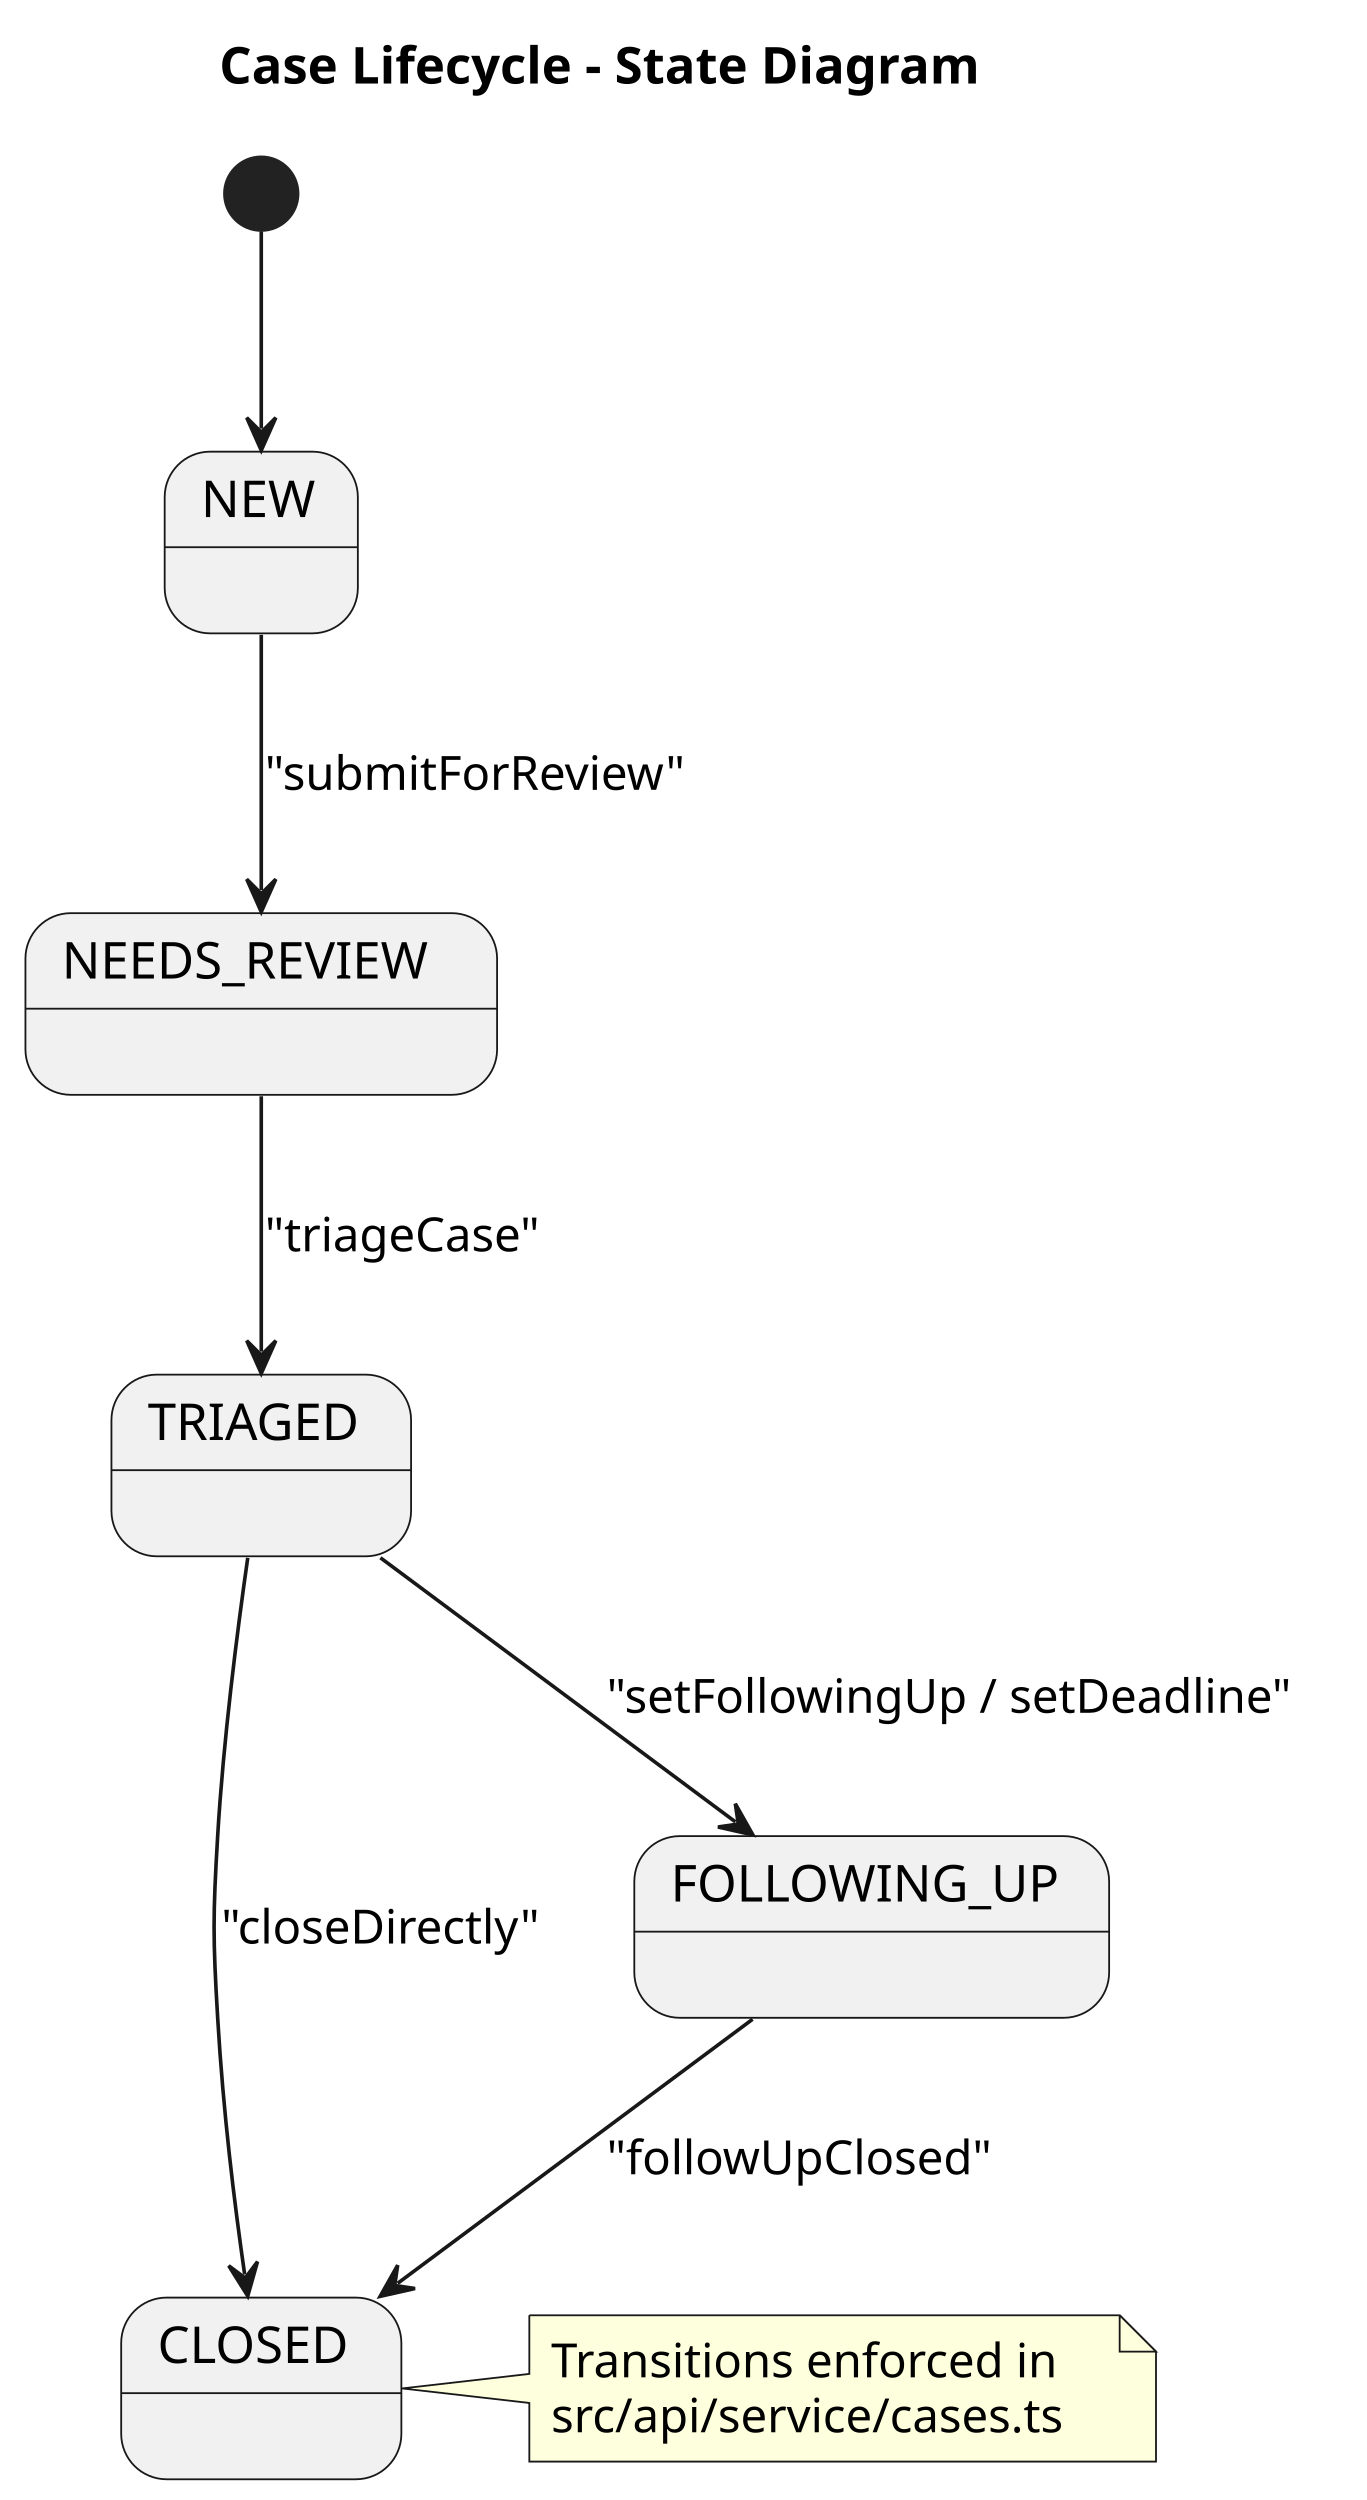
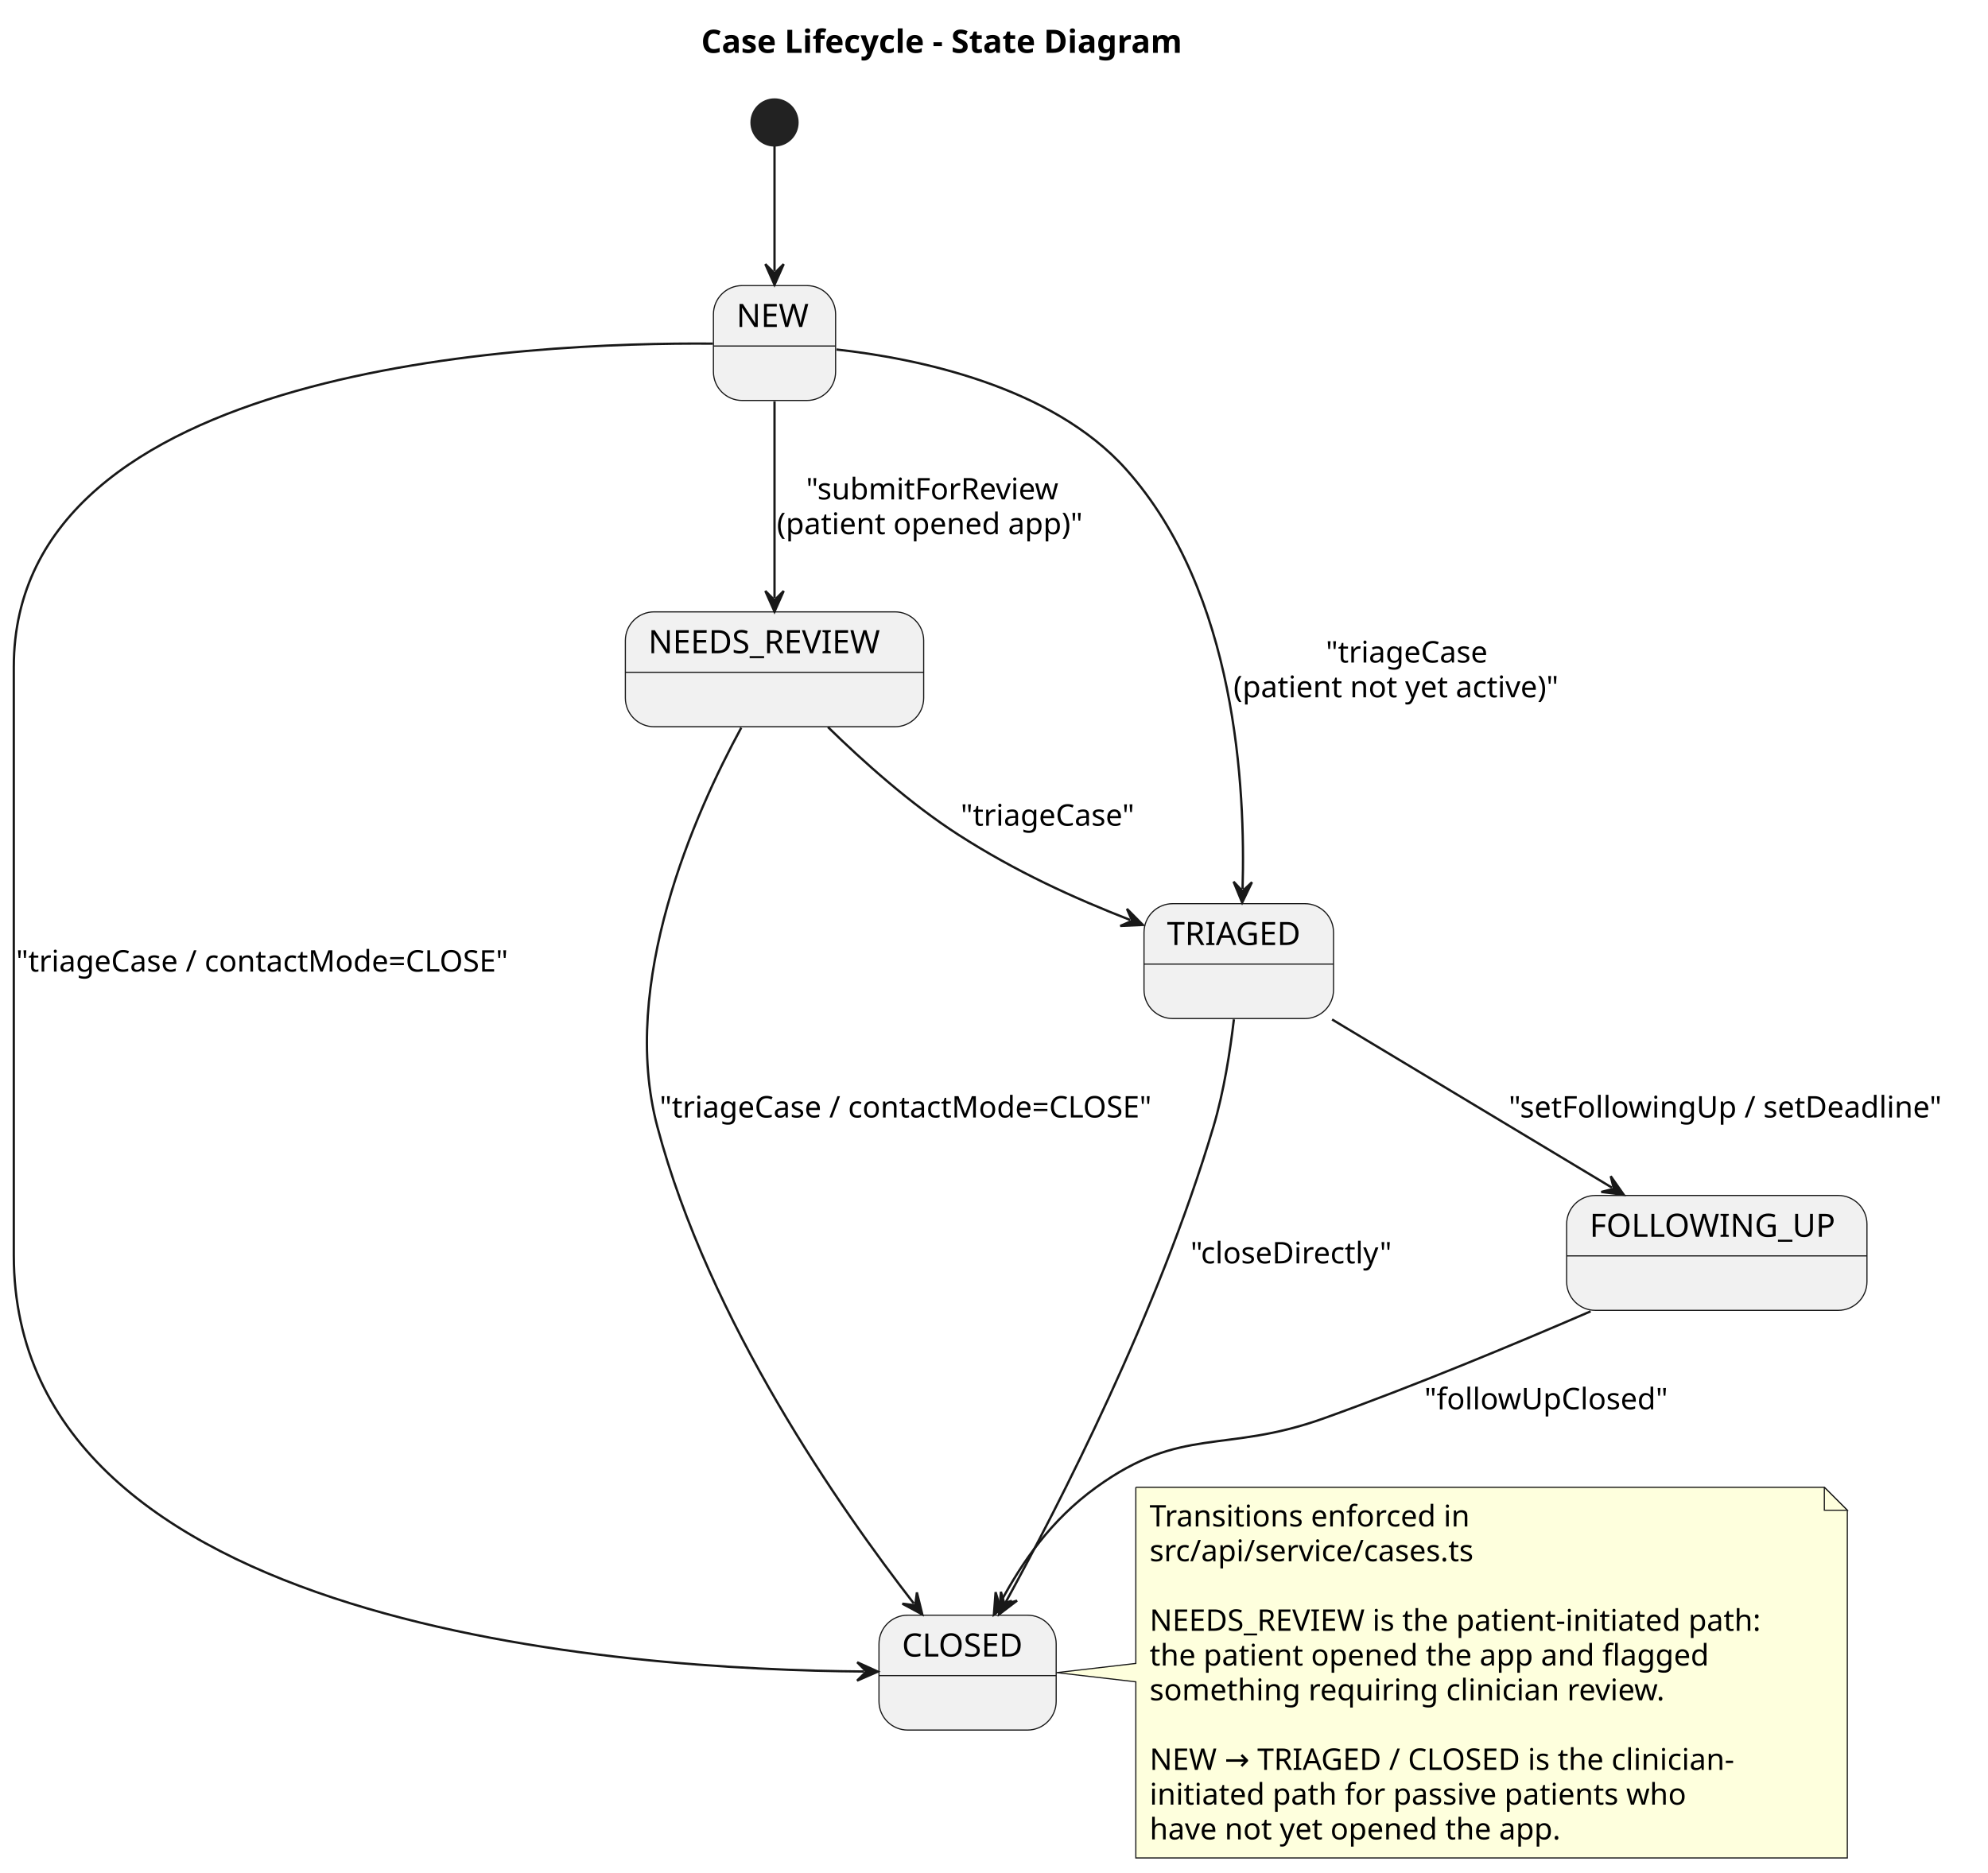
- <svg xmlns="http://www.w3.org/2000/svg" contentStyleType="text/css" data-diagram-type="STATE" height="688px" preserveAspectRatio="none" style="width:376px;height:688px;background:#FFFFFF;" version="1.1" viewBox="0 0 376 688" width="376px" zoomAndPan="magnify">
+ <svg xmlns="http://www.w3.org/2000/svg" contentStyleType="text/css" data-diagram-type="STATE" height="815px" preserveAspectRatio="none" style="width:865px;height:815px;background:#FFFFFF;" version="1.1" viewBox="0 0 865 815" width="865px" zoomAndPan="magnify">
  <defs />
  <g>
    <g class="title" data-source-line="6">
-       <text fill="#000000" font-family="sans-serif" font-size="14" font-weight="bold" lengthAdjust="spacing" textLength="241.418" x="60.34" y="22.995">Case Lifecycle - State Diagram</text>
+       <text fill="#000000" font-family="sans-serif" font-size="14" font-weight="bold" lengthAdjust="spacing" textLength="241.418" x="305.085" y="22.995">Case Lifecycle - State Diagram</text>
    </g>
    <g class="entity" data-qualified-name="NEW" id="ent0002">
-       <rect fill="#F1F1F1" height="50" rx="12.5" ry="12.5" style="stroke:#181818;stroke-width:0.5;" width="53.161" x="45.32" y="124.297" />
-       <line style="stroke:#181818;stroke-width:0.5;" x1="45.32" x2="98.481" y1="150.594" y2="150.594" />
-       <text fill="#000000" font-family="sans-serif" font-size="14" lengthAdjust="spacing" textLength="33.161" x="55.32" y="142.292">NEW</text>
+       <rect fill="#F1F1F1" height="50" rx="12.5" ry="12.5" style="stroke:#181818;stroke-width:0.5;" width="53.161" x="310.42" y="124.297" />
+       <line style="stroke:#181818;stroke-width:0.5;" x1="310.42" x2="363.581" y1="150.594" y2="150.594" />
+       <text fill="#000000" font-family="sans-serif" font-size="14" lengthAdjust="spacing" textLength="33.161" x="320.42" y="142.292">NEW</text>
    </g>
    <g class="entity" data-qualified-name="NEEDS_REVIEW" id="ent0003">
-       <rect fill="#F1F1F1" height="50" rx="12.5" ry="12.5" style="stroke:#181818;stroke-width:0.5;" width="129.799" x="7" y="251.297" />
-       <line style="stroke:#181818;stroke-width:0.5;" x1="7" x2="136.799" y1="277.594" y2="277.594" />
-       <text fill="#000000" font-family="sans-serif" font-size="14" lengthAdjust="spacing" textLength="109.799" x="17" y="269.292">NEEDS_REVIEW</text>
+       <rect fill="#F1F1F1" height="50" rx="12.5" ry="12.5" style="stroke:#181818;stroke-width:0.5;" width="129.799" x="272.1" y="266.297" />
+       <line style="stroke:#181818;stroke-width:0.5;" x1="272.1" x2="401.899" y1="292.594" y2="292.594" />
+       <text fill="#000000" font-family="sans-serif" font-size="14" lengthAdjust="spacing" textLength="109.799" x="282.1" y="284.292">NEEDS_REVIEW</text>
    </g>
    <g class="entity" data-qualified-name="TRIAGED" id="ent0004">
-       <rect fill="#F1F1F1" height="50" rx="12.5" ry="12.5" style="stroke:#181818;stroke-width:0.5;" width="82.46" x="30.67" y="378.297" />
-       <line style="stroke:#181818;stroke-width:0.5;" x1="30.67" x2="113.13" y1="404.594" y2="404.594" />
-       <text fill="#000000" font-family="sans-serif" font-size="14" lengthAdjust="spacing" textLength="62.46" x="40.67" y="396.292">TRIAGED</text>
+       <rect fill="#F1F1F1" height="50" rx="12.5" ry="12.5" style="stroke:#181818;stroke-width:0.5;" width="82.46" x="497.77" y="393.297" />
+       <line style="stroke:#181818;stroke-width:0.5;" x1="497.77" x2="580.23" y1="419.594" y2="419.594" />
+       <text fill="#000000" font-family="sans-serif" font-size="14" lengthAdjust="spacing" textLength="62.46" x="507.77" y="411.292">TRIAGED</text>
    </g>
    <g class="entity" data-qualified-name="FOLLOWING_UP" id="ent0005">
-       <rect fill="#F1F1F1" height="50" rx="12.5" ry="12.5" style="stroke:#181818;stroke-width:0.5;" width="130.674" x="174.56" y="505.297" />
-       <line style="stroke:#181818;stroke-width:0.5;" x1="174.56" x2="305.234" y1="531.594" y2="531.594" />
-       <text fill="#000000" font-family="sans-serif" font-size="14" lengthAdjust="spacing" textLength="110.674" x="184.56" y="523.292">FOLLOWING_UP</text>
+       <rect fill="#F1F1F1" height="50" rx="12.5" ry="12.5" style="stroke:#181818;stroke-width:0.5;" width="130.674" x="681.66" y="520.297" />
+       <line style="stroke:#181818;stroke-width:0.5;" x1="681.66" x2="812.334" y1="546.594" y2="546.594" />
+       <text fill="#000000" font-family="sans-serif" font-size="14" lengthAdjust="spacing" textLength="110.674" x="691.66" y="538.292">FOLLOWING_UP</text>
    </g>
    <g class="entity" data-qualified-name="CLOSED" id="ent0006">
-       <rect fill="#F1F1F1" height="50" rx="12.5" ry="12.5" style="stroke:#181818;stroke-width:0.5;" width="77.107" x="33.35" y="632.297" />
-       <line style="stroke:#181818;stroke-width:0.5;" x1="33.35" x2="110.457" y1="658.594" y2="658.594" />
-       <text fill="#000000" font-family="sans-serif" font-size="14" lengthAdjust="spacing" textLength="57.107" x="43.35" y="650.292">CLOSED</text>
+       <rect fill="#F1F1F1" height="50" rx="12.5" ry="12.5" style="stroke:#181818;stroke-width:0.5;" width="77.107" x="382.45" y="702.967" />
+       <line style="stroke:#181818;stroke-width:0.5;" x1="382.45" x2="459.557" y1="729.264" y2="729.264" />
+       <text fill="#000000" font-family="sans-serif" font-size="14" lengthAdjust="spacing" textLength="57.107" x="392.45" y="720.962">CLOSED</text>
    </g>
    <g class="start_entity" data-qualified-name=".start." data-source-line="14" id="ent0002">
-       <ellipse cx="71.9" cy="53.297" fill="#222222" rx="10" ry="10" style="stroke:#222222;stroke-width:1;" />
+       <ellipse cx="337" cy="53.297" fill="#222222" rx="10" ry="10" style="stroke:#222222;stroke-width:1;" />
    </g>
-     <g class="entity" data-qualified-name="GMN2" data-source-line="22" id="ent0003">
-       <path d="M145.67,637.167 L145.67,653.297 L110.65,657.297 L145.67,661.297 L145.67,677.433 A0,0 0 0 0 145.67,677.433 L318.131,677.433 A0,0 0 0 0 318.131,677.433 L318.131,647.167 L308.131,637.167 L145.67,637.167 A0,0 0 0 0 145.67,637.167" fill="#FEFFDD" style="stroke:#181818;stroke-width:0.5;" />
-       <path d="M308.131,637.167 L308.131,647.167 L318.131,647.167 L308.131,637.167" fill="#FEFFDD" style="stroke:#181818;stroke-width:0.5;" />
-       <text fill="#000000" font-family="sans-serif" font-size="13" lengthAdjust="spacing" textLength="149.176" x="151.67" y="654.234">Transitions enforced in</text>
-       <text fill="#000000" font-family="sans-serif" font-size="13" lengthAdjust="spacing" textLength="151.461" x="151.67" y="669.367">src/api/service/cases.ts</text>
+     <g class="entity" data-qualified-name="GMN2" data-source-line="25" id="ent0003">
+       <path d="M494.21,647.297 L494.21,723.967 L459.74,727.967 L494.21,731.967 L494.21,808.625 A0,0 0 0 0 494.21,808.625 L803.787,808.625 A0,0 0 0 0 803.787,808.625 L803.787,657.297 L793.787,647.297 L494.21,647.297 A0,0 0 0 0 494.21,647.297" fill="#FEFFDD" style="stroke:#181818;stroke-width:0.5;" />
+       <path d="M793.787,647.297 L793.787,657.297 L803.787,657.297 L793.787,647.297" fill="#FEFFDD" style="stroke:#181818;stroke-width:0.5;" />
+       <text fill="#000000" font-family="sans-serif" font-size="13" lengthAdjust="spacing" textLength="149.176" x="500.21" y="664.364">Transitions enforced in</text>
+       <text fill="#000000" font-family="sans-serif" font-size="13" lengthAdjust="spacing" textLength="151.461" x="500.21" y="679.497">src/api/service/cases.ts</text>
+       <text fill="#000000" font-family="sans-serif" font-size="13" lengthAdjust="spacing" textLength="4.132" x="500.21" y="694.629"> </text>
+       <text fill="#000000" font-family="sans-serif" font-size="13" lengthAdjust="spacing" textLength="288.577" x="500.21" y="709.762">NEEDS_REVIEW is the patient-initiated path:</text>
+       <text fill="#000000" font-family="sans-serif" font-size="13" lengthAdjust="spacing" textLength="260.254" x="500.21" y="724.895">the patient opened the app and flagged</text>
+       <text fill="#000000" font-family="sans-serif" font-size="13" lengthAdjust="spacing" textLength="240.716" x="500.21" y="740.028">something requiring clinician review.</text>
+       <text fill="#000000" font-family="sans-serif" font-size="13" lengthAdjust="spacing" textLength="4.132" x="500.21" y="755.161"> </text>
+       <text fill="#000000" font-family="sans-serif" font-size="13" lengthAdjust="spacing" textLength="275.615" x="500.21" y="770.293">NEW → TRIAGED / CLOSED is the clinician-</text>
+       <text fill="#000000" font-family="sans-serif" font-size="13" lengthAdjust="spacing" textLength="250.504" x="500.21" y="785.426">initiated path for passive patients who</text>
+       <text fill="#000000" font-family="sans-serif" font-size="13" lengthAdjust="spacing" textLength="193.267" x="500.21" y="800.559">have not yet opened the app.</text>
    </g>
    <g class="link" data-entity-1="ent0002" data-entity-2="ent0002" data-link-type="dependency" data-source-line="14" id="lnk3">
-       <path d="M71.9,63.657 C71.9,77.587 71.9,98.247 71.9,117.947" fill="none" id="*start*-to-NEW" style="stroke:#181818;stroke-width:1;" />
-       <polygon fill="#181818" points="71.9,123.947,75.9,114.947,71.9,118.947,67.9,114.947,71.9,123.947" style="stroke:#181818;stroke-width:1;" />
+       <path d="M337,63.657 C337,77.587 337,98.257 337,117.947" fill="none" id="*start*-to-NEW" style="stroke:#181818;stroke-width:1;" />
+       <polygon fill="#181818" points="337,123.947,341,114.947,337,118.947,333,114.947,337,123.947" style="stroke:#181818;stroke-width:1;" />
    </g>
    <g class="link" data-entity-1="ent0002" data-entity-2="ent0003" data-link-type="dependency" data-source-line="15" id="lnk4">
-       <path d="M71.9,174.697 C71.9,196.717 71.9,222.957 71.9,244.957" fill="none" id="NEW-to-NEEDS_REVIEW" style="stroke:#181818;stroke-width:1;" />
-       <polygon fill="#181818" points="71.9,250.957,75.9,241.957,71.9,245.957,67.9,241.957,71.9,250.957" style="stroke:#181818;stroke-width:1;" />
-       <text fill="#000000" font-family="sans-serif" font-size="13" lengthAdjust="spacing" textLength="124.338" x="72.9" y="217.364">"submitForReview"</text>
+       <path d="M337,174.687 C337,200.377 337,234.607 337,260.197" fill="none" id="NEW-to-NEEDS_REVIEW" style="stroke:#181818;stroke-width:1;" />
+       <polygon fill="#181818" points="337,266.197,341,257.197,337,261.197,333,257.197,337,266.197" style="stroke:#181818;stroke-width:1;" />
+       <text fill="#000000" font-family="sans-serif" font-size="13" lengthAdjust="spacing" textLength="118.358" x="350.727" y="217.364">"submitForReview</text>
+       <text fill="#000000" font-family="sans-serif" font-size="13" lengthAdjust="spacing" textLength="143.812" x="338" y="232.497">(patient opened app)"</text>
    </g>
-     <g class="link" data-entity-1="ent0003" data-entity-2="ent0004" data-link-type="dependency" data-source-line="16" id="lnk5">
-       <path d="M71.9,301.697 C71.9,323.717 71.9,349.957 71.9,371.957" fill="none" id="NEEDS_REVIEW-to-TRIAGED" style="stroke:#181818;stroke-width:1;" />
-       <polygon fill="#181818" points="71.9,377.957,75.9,368.957,71.9,372.957,67.9,368.957,71.9,377.957" style="stroke:#181818;stroke-width:1;" />
-       <text fill="#000000" font-family="sans-serif" font-size="13" lengthAdjust="spacing" textLength="82.043" x="72.9" y="344.364">"triageCase"</text>
+     <g class="link" data-entity-1="ent0002" data-entity-2="ent0004" data-link-type="dependency" data-source-line="16" id="lnk5">
+       <path d="M363.99,152.117 C398.41,155.927 457.36,167.737 490,204.297 C538.01,258.077 541.925,343.359 540.655,386.849" fill="none" id="NEW-to-TRIAGED" style="stroke:#181818;stroke-width:1;" />
+       <polygon fill="#181818" points="540.48,392.847,544.741,383.967,540.626,387.849,536.744,383.734,540.48,392.847" style="stroke:#181818;stroke-width:1;" />
+       <text fill="#000000" font-family="sans-serif" font-size="13" lengthAdjust="spacing" textLength="76.064" x="576.865" y="288.364">"triageCase</text>
+       <text fill="#000000" font-family="sans-serif" font-size="13" lengthAdjust="spacing" textLength="156.375" x="536.71" y="303.497">(patient not yet active)"</text>
    </g>
-     <g class="link" data-entity-1="ent0004" data-entity-2="ent0005" data-link-type="dependency" data-source-line="17" id="lnk6">
-       <path d="M104.69,428.697 C134.29,450.717 172.796,479.376 202.376,501.376" fill="none" id="TRIAGED-to-FOLLOWING_UP" style="stroke:#181818;stroke-width:1;" />
-       <polygon fill="#181818" points="207.19,504.957,202.356,496.376,203.178,501.973,197.581,502.795,207.19,504.957" style="stroke:#181818;stroke-width:1;" />
-       <text fill="#000000" font-family="sans-serif" font-size="13" lengthAdjust="spacing" textLength="201.138" x="166.96" y="471.364">"setFollowingUp / setDeadline"</text>
+     <g class="link" data-entity-1="ent0002" data-entity-2="ent0006" data-link-type="dependency" data-source-line="17" id="lnk6">
+       <path d="M310.19,149.557 C231.39,148.887 6,158.487 6,290.297 C6,290.297 6,290.297 6,546.297 C6,709.347 272.65,726.733 375.96,727.483" fill="none" id="NEW-to-CLOSED" style="stroke:#181818;stroke-width:1;" />
+       <polygon fill="#181818" points="381.96,727.527,372.989,723.462,376.96,727.491,372.931,731.461,381.96,727.527" style="stroke:#181818;stroke-width:1;" />
+       <text fill="#000000" font-family="sans-serif" font-size="13" lengthAdjust="spacing" textLength="232.667" x="7" y="422.864">"triageCase / contactMode=CLOSE"</text>
    </g>
-     <g class="link" data-entity-1="ent0004" data-entity-2="ent0006" data-link-type="dependency" data-source-line="18" id="lnk7">
-       <path d="M68.18,428.717 C65.26,449.127 61.45,479.037 59.9,505.297 C58.59,527.477 58.59,533.117 59.9,555.297 C61.45,581.557 64.41,605.527 67.33,625.937" fill="none" id="TRIAGED-to-CLOSED" style="stroke:#181818;stroke-width:1;" />
-       <polygon fill="#181818" points="68.18,631.877,70.865,622.401,67.472,626.927,62.946,623.534,68.18,631.877" style="stroke:#181818;stroke-width:1;" />
-       <text fill="#000000" font-family="sans-serif" font-size="13" lengthAdjust="spacing" textLength="95.957" x="60.9" y="534.864">"closeDirectly"</text>
+     <g class="link" data-entity-1="ent0003" data-entity-2="ent0004" data-link-type="dependency" data-source-line="18" id="lnk7">
+       <path d="M360.27,316.467 C375.44,331.307 396.22,349.947 417,363.297 C442.14,379.457 467.331,390.854 491.681,400.364" fill="none" id="NEEDS_REVIEW-to-TRIAGED" style="stroke:#181818;stroke-width:1;" />
+       <polygon fill="#181818" points="497.27,402.547,490.342,395.547,492.613,400.728,487.432,402.999,497.27,402.547" style="stroke:#181818;stroke-width:1;" />
+       <text fill="#000000" font-family="sans-serif" font-size="13" lengthAdjust="spacing" textLength="82.043" x="418" y="359.364">"triageCase"</text>
    </g>
-     <g class="link" data-entity-1="ent0005" data-entity-2="ent0006" data-link-type="dependency" data-source-line="19" id="lnk8">
-       <path d="M207.11,555.697 C177.51,577.717 138.994,606.375 109.424,628.375" fill="none" id="FOLLOWING_UP-to-CLOSED" style="stroke:#181818;stroke-width:1;" />
-       <polygon fill="#181818" points="104.61,631.957,114.218,629.794,108.621,628.972,109.443,623.375,104.61,631.957" style="stroke:#181818;stroke-width:1;" />
-       <text fill="#000000" font-family="sans-serif" font-size="13" lengthAdjust="spacing" textLength="111.731" x="166.96" y="598.364">"followUpClosed"</text>
+     <g class="link" data-entity-1="ent0003" data-entity-2="ent0006" data-link-type="dependency" data-source-line="19" id="lnk8">
+       <path d="M322.53,316.717 C302.2,354.117 269.44,427.857 286,490.297 C308.55,575.347 365.924,656.995 397.624,697.885" fill="none" id="NEEDS_REVIEW-to-CLOSED" style="stroke:#181818;stroke-width:1;" />
+       <polygon fill="#181818" points="401.3,702.627,398.947,693.063,398.236,698.675,392.625,697.965,401.3,702.627" style="stroke:#181818;stroke-width:1;" />
+       <text fill="#000000" font-family="sans-serif" font-size="13" lengthAdjust="spacing" textLength="232.667" x="287" y="486.364">"triageCase / contactMode=CLOSE"</text>
+     </g>
+     <g class="link" data-entity-1="ent0004" data-entity-2="ent0005" data-link-type="dependency" data-source-line="20" id="lnk9">
+       <path d="M579.6,443.697 C616.25,465.727 664.748,494.865 701.358,516.875" fill="none" id="TRIAGED-to-FOLLOWING_UP" style="stroke:#181818;stroke-width:1;" />
+       <polygon fill="#181818" points="706.5,519.967,700.848,511.901,702.215,517.391,696.726,518.758,706.5,519.967" style="stroke:#181818;stroke-width:1;" />
+       <text fill="#000000" font-family="sans-serif" font-size="13" lengthAdjust="spacing" textLength="201.138" x="656.45" y="486.364">"setFollowingUp / setDeadline"</text>
+     </g>
+     <g class="link" data-entity-1="ent0004" data-entity-2="ent0006" data-link-type="dependency" data-source-line="21" id="lnk10">
+       <path d="M536.88,443.647 C535.26,457.527 532.52,475.117 528,490.297 C503.89,571.337 460.583,655.365 437.583,697.345" fill="none" id="TRIAGED-to-CLOSED" style="stroke:#181818;stroke-width:1;" />
+       <polygon fill="#181818" points="434.7,702.607,442.532,696.636,437.103,698.222,435.516,692.792,434.7,702.607" style="stroke:#181818;stroke-width:1;" />
+       <text fill="#000000" font-family="sans-serif" font-size="13" lengthAdjust="spacing" textLength="95.957" x="518.01" y="549.864">"closeDirectly"</text>
+     </g>
+     <g class="link" data-entity-1="ent0005" data-entity-2="ent0006" data-link-type="dependency" data-source-line="22" id="lnk11">
+       <path d="M692.1,570.727 C658.82,585.117 615.34,603.207 576,617.297 C532.72,632.797 514.25,620.357 477,647.297 C457.27,661.567 444.865,679.704 435.295,697.474" fill="none" id="FOLLOWING_UP-to-CLOSED" style="stroke:#181818;stroke-width:1;" />
+       <polygon fill="#181818" points="432.45,702.757,440.239,696.73,434.821,698.355,433.196,692.936,432.45,702.757" style="stroke:#181818;stroke-width:1;" />
+       <text fill="#000000" font-family="sans-serif" font-size="13" lengthAdjust="spacing" textLength="111.731" x="619.76" y="613.364">"followUpClosed"</text>
    </g>
  </g>
</svg>
